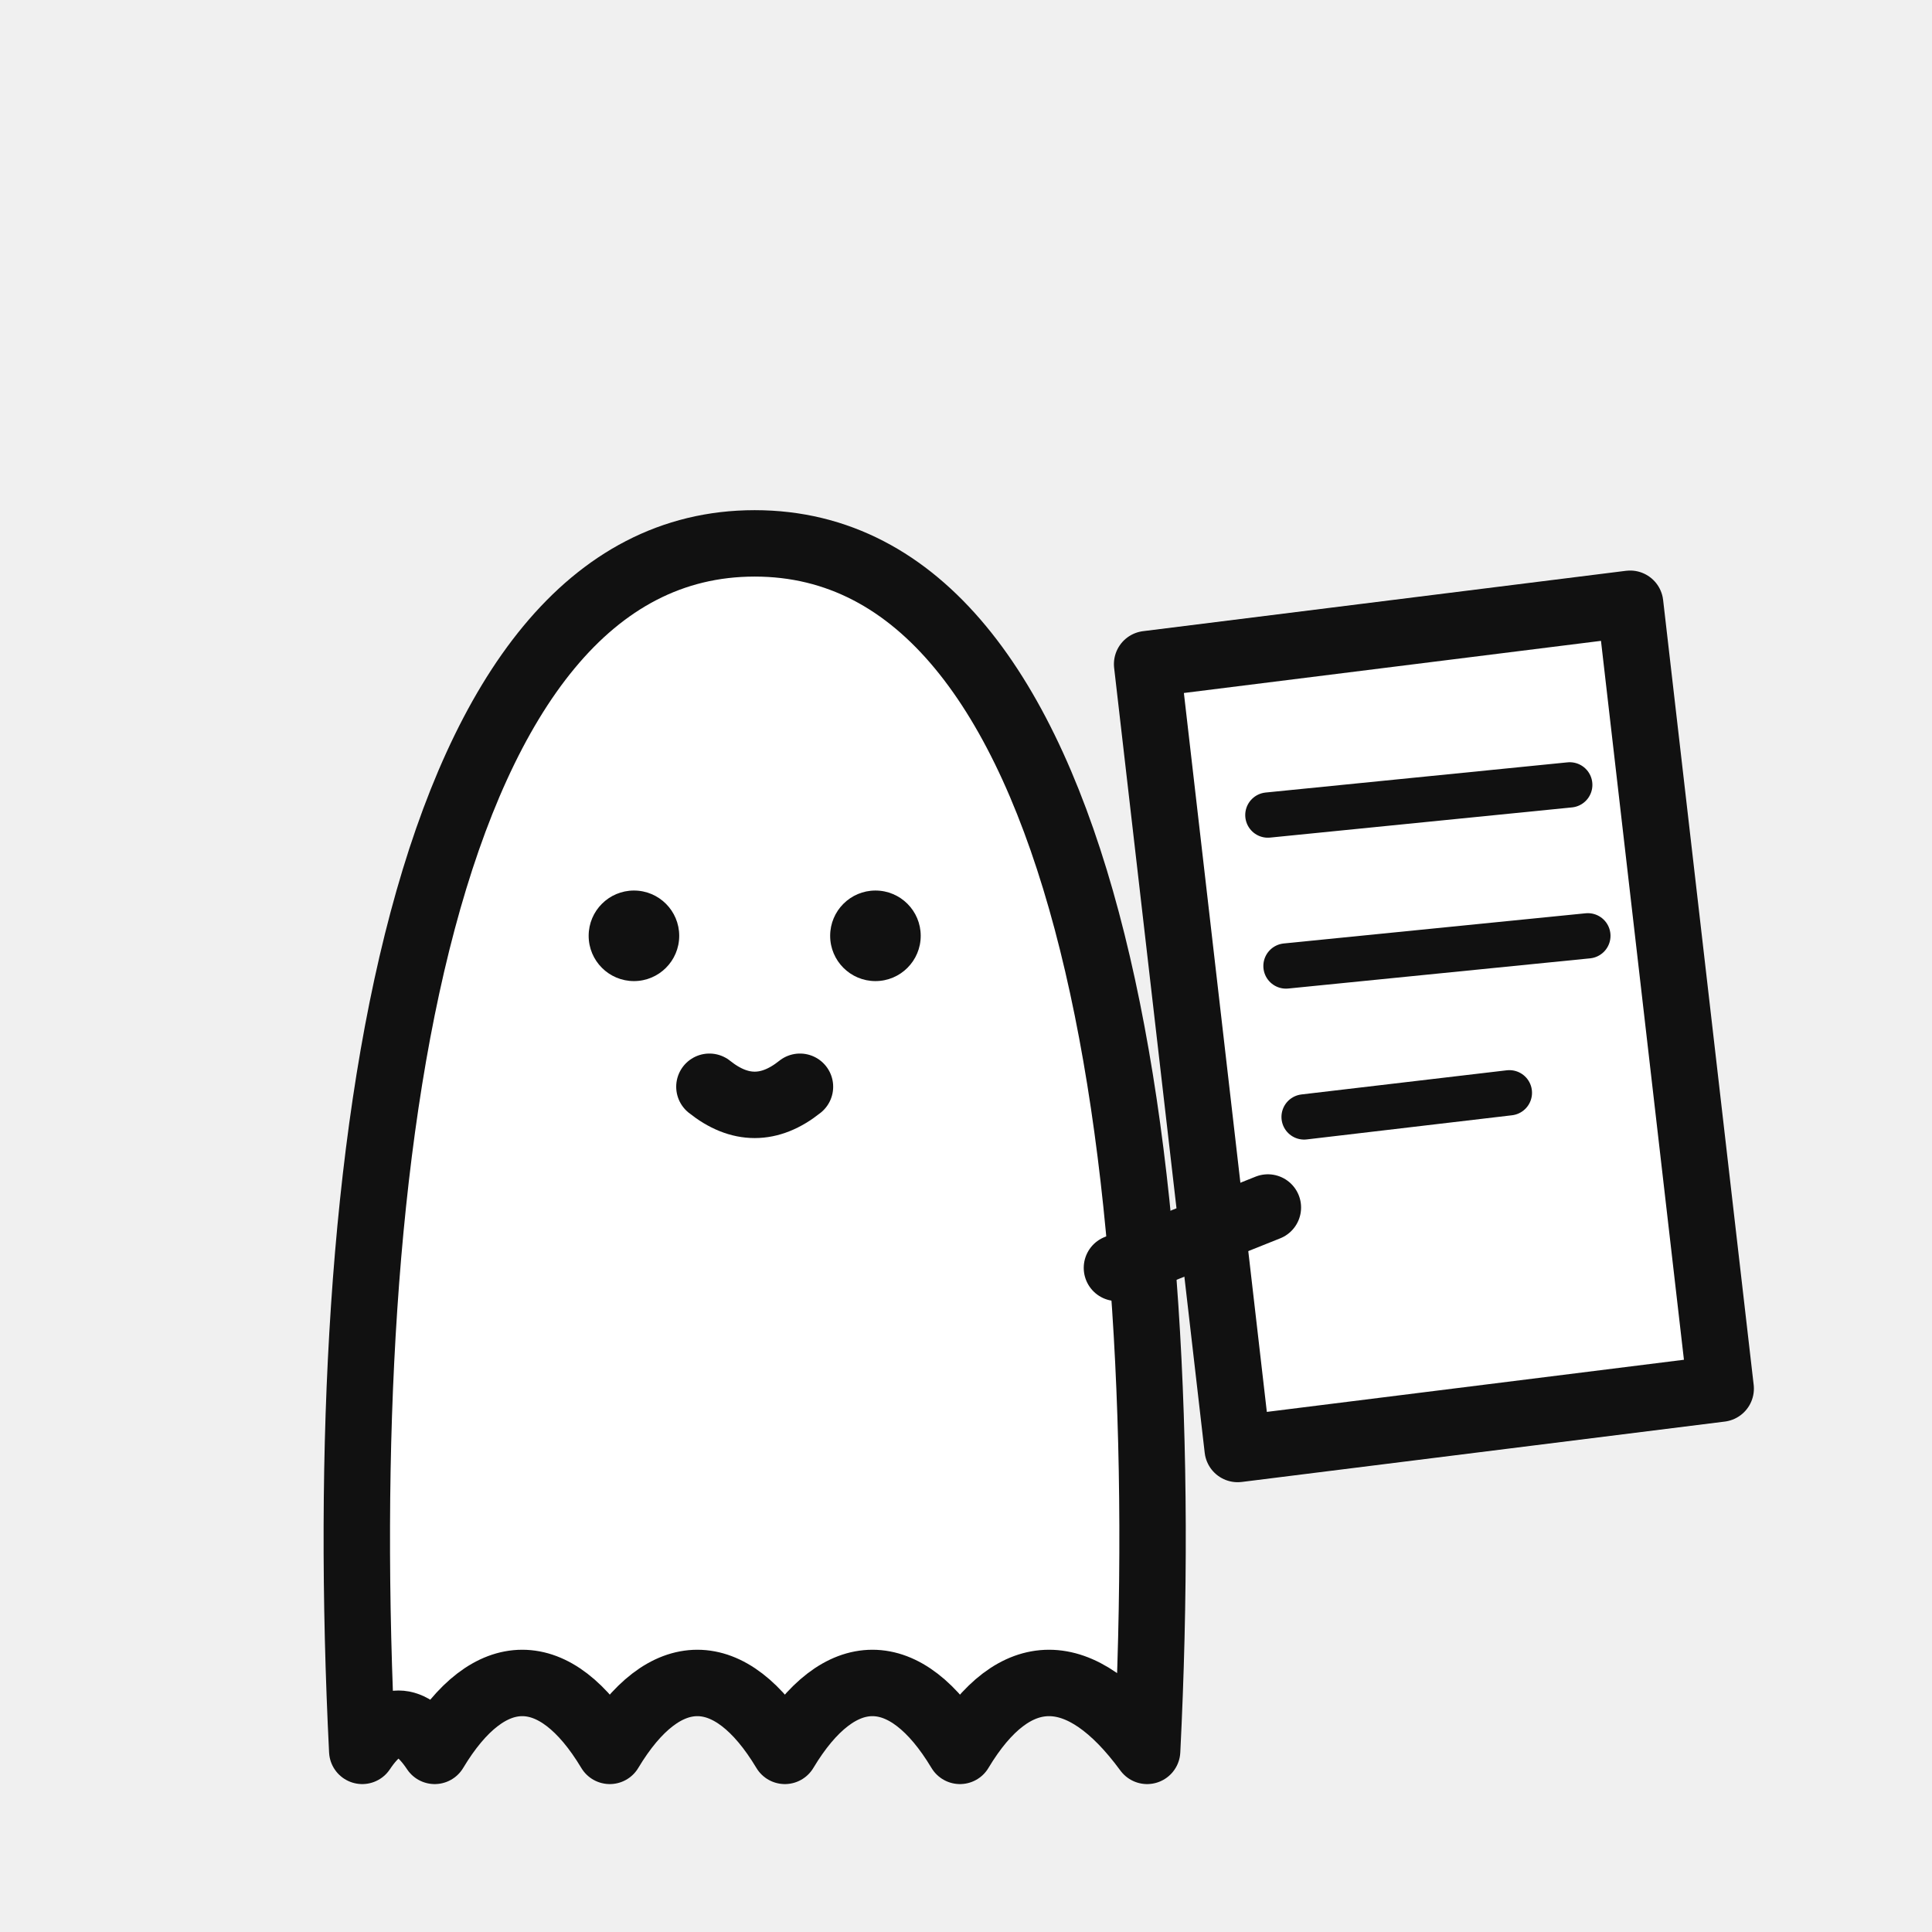
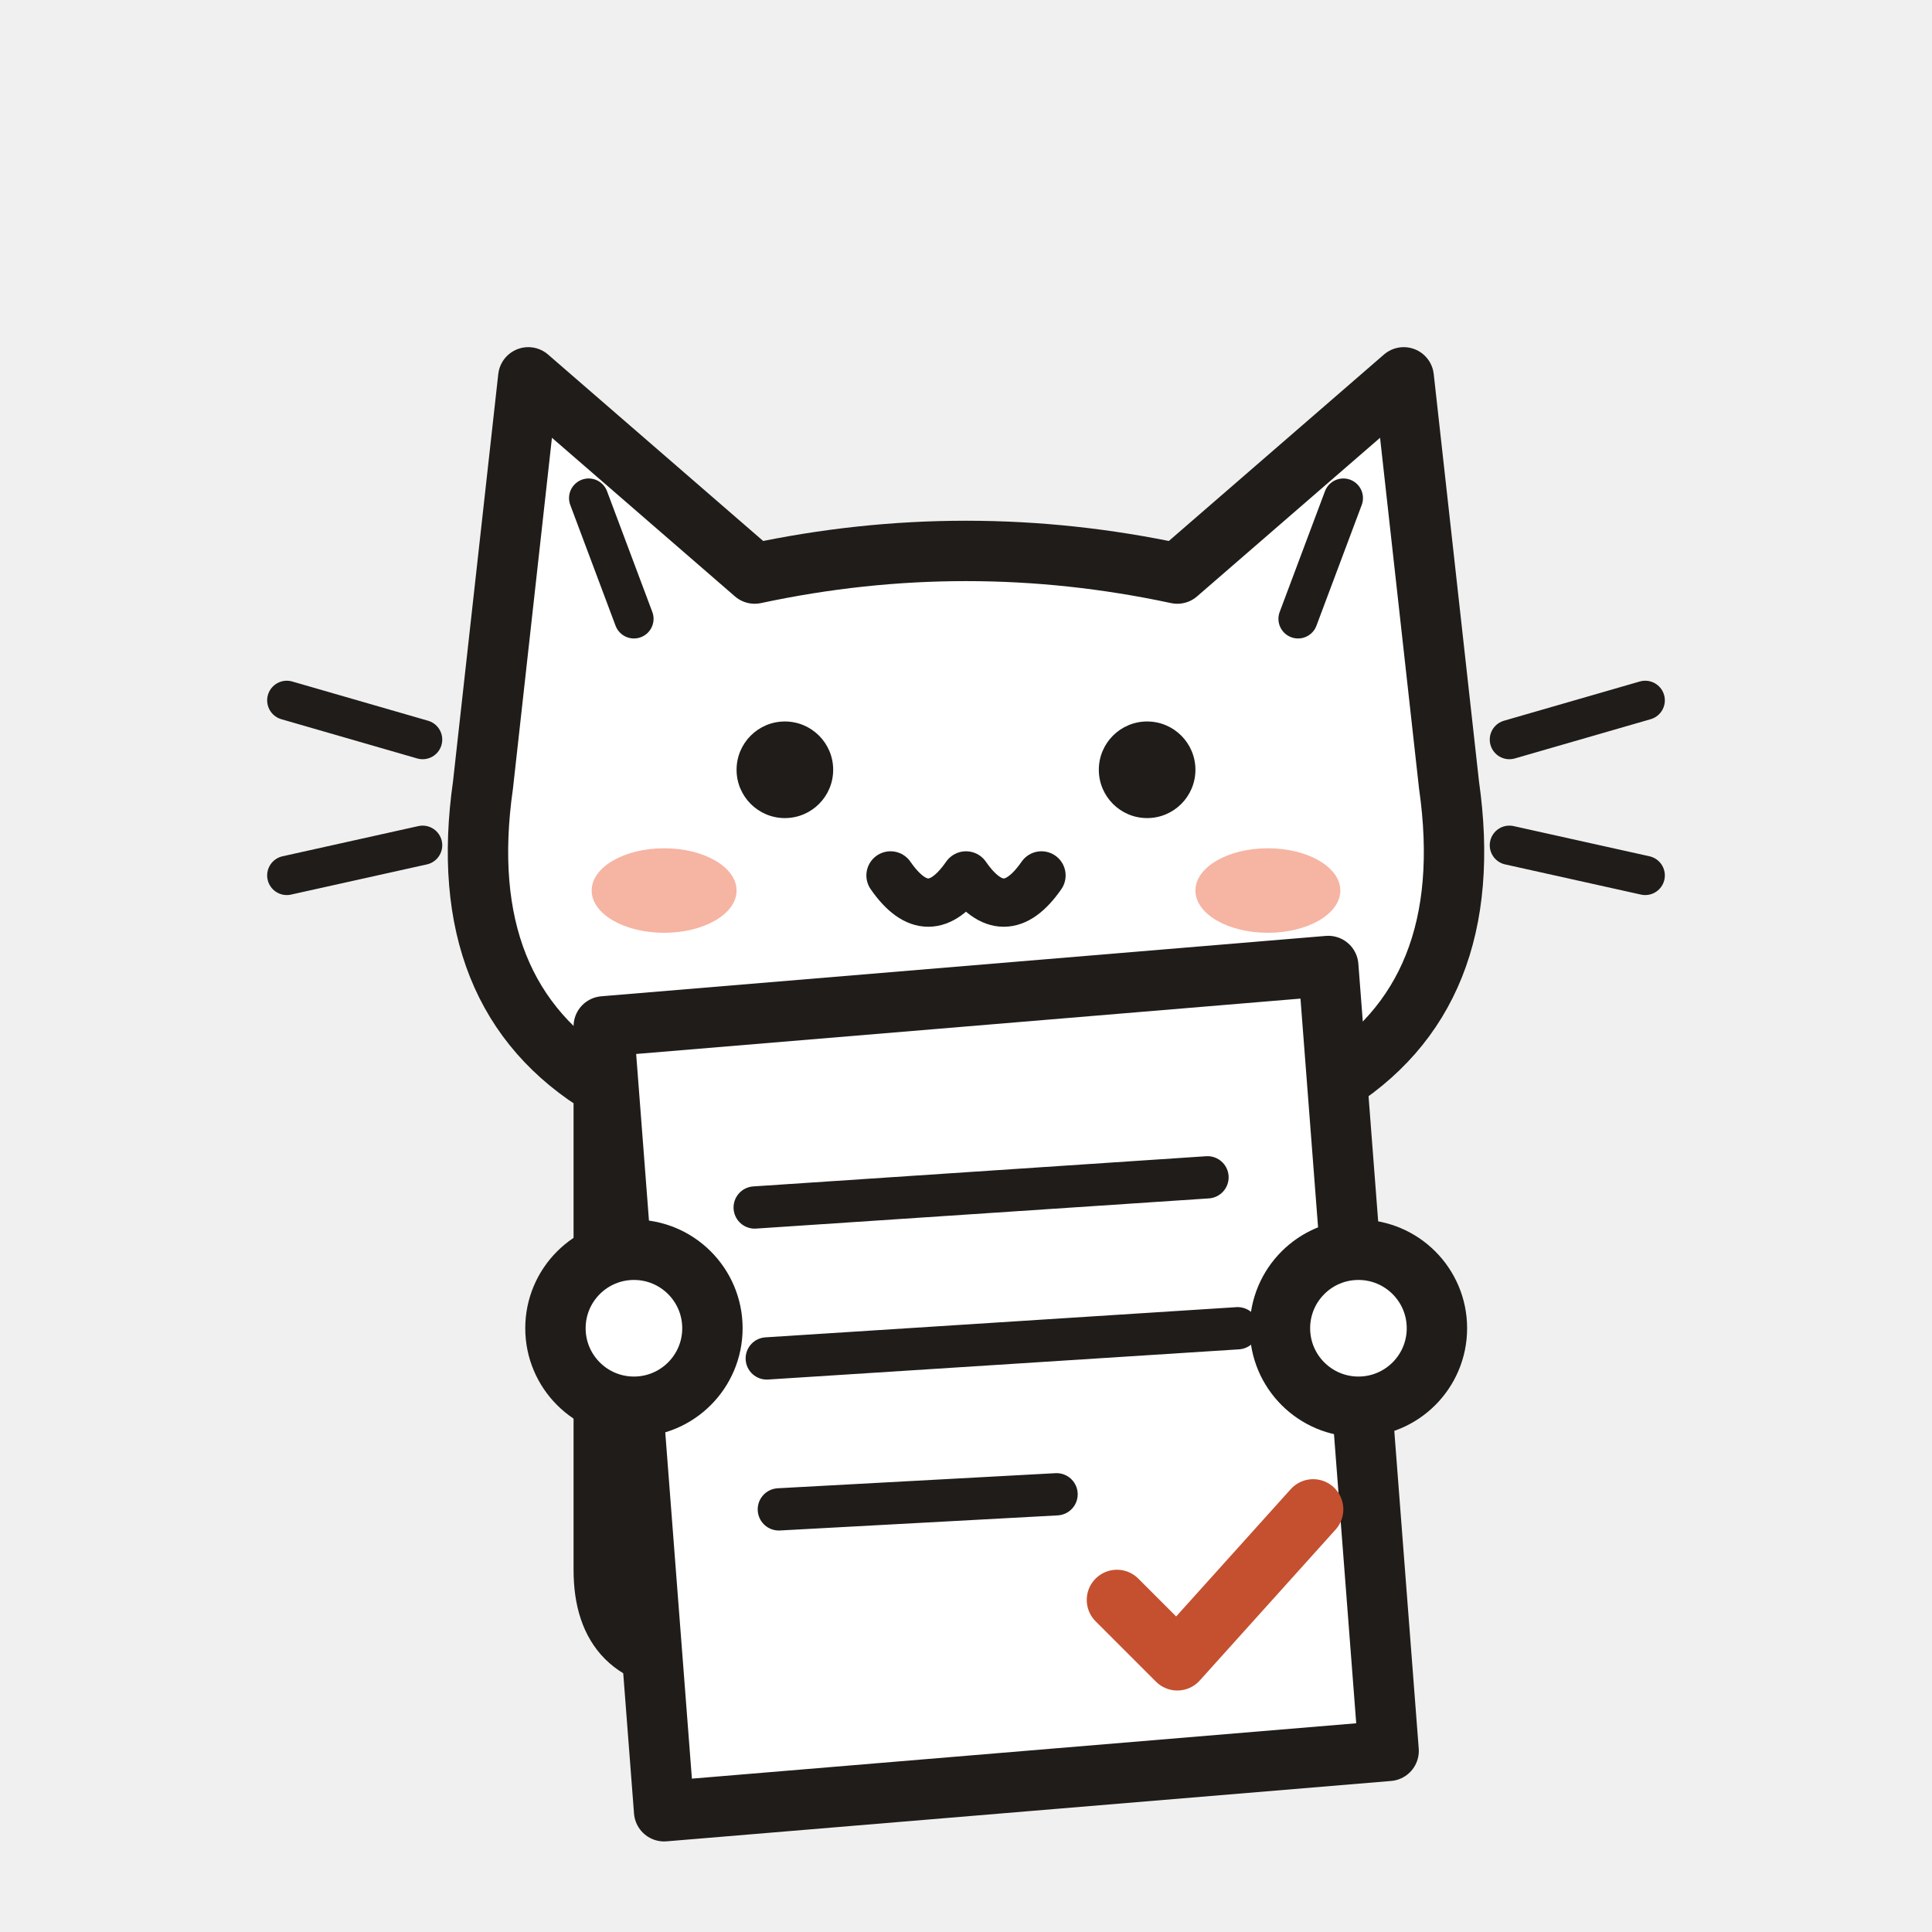
- <svg xmlns="http://www.w3.org/2000/svg" viewBox="0 0 64 64" fill="none" stroke="#111" stroke-width="2.2" stroke-linecap="round" stroke-linejoin="round">
-   <path d="M12 58 C11 38 14 18 25 18 C36 18 39 38 38 58 C35.8 55 33.6 55 31.8 58 C30 55 27.8 55 26 58 C24.2 55 22 55 20.2 58 C18.4 55 16.2 55 14.4 58 C13.6 56.8 12.8 56.8 12 58 Z" fill="#fff" />
-   <circle cx="21" cy="31" r="1.5" fill="#111" stroke="none" />
-   <circle cx="29" cy="31" r="1.5" fill="#111" stroke="none" />
-   <path d="M23.5 36 Q25 37.2 26.5 36" />
-   <path d="M38 22 L54 20 L57 46 L41 48 Z" fill="#fff" />
-   <path d="M42 27 L52 26 M42.6 32 L52.6 31 M43.2 37 L50 36.2" stroke-width="1.5" />
-   <path d="M37 42 L42 40" />
+ <svg xmlns="http://www.w3.org/2000/svg" viewBox="0 0 64 64" fill="none" stroke="#1f1c19" stroke-width="2" stroke-linecap="round" stroke-linejoin="round">
+   <g transform="translate(12 10)">
+     <path d="M4 16 L5.5 2.5 L13 9 Q20 7.5 27 9 L34.5 2.5 L36 16 Q37 23 32 26 L32 42 Q32 45 29 45 L26.5 45 L25.5 40 L14.5 40 L13.5 45 L11 45 Q8 45 8 42 L8 26 Q3 23 4 16 Z" fill="#fff" />
+     <path d="M7.5 6.5 L9 10.5 M32.5 6.5 L31 10.5" stroke-width="1.3" />
+     <ellipse cx="10" cy="19.5" rx="2.4" ry="1.4" fill="#f6b4a3" stroke="none" />
+     <ellipse cx="30" cy="19.5" rx="2.4" ry="1.4" fill="#f6b4a3" stroke="none" />
+     <circle cx="14" cy="15.5" r="1.6" fill="#1f1c19" stroke="none" />
+     <circle cx="26" cy="15.5" r="1.6" fill="#1f1c19" stroke="none" />
+     <path d="M17.5 19 q1.25 1.8 2.5 0 q1.25 1.8 2.5 0" stroke-width="1.6" />
+     <path d="M2 14.5 L-2.5 13.2 M2 18 L-2.5 19 M38 14.5 L42.5 13.2 M38 18 L42.5 19" stroke-width="1.3" />
+   </g>
+   <path d="M20 34 L44 32 L46 58 L22 60 Z" fill="#fff" />
+   <path d="M25 40 L40 39 M25.4 45 L41 44 M25.8 50 L35 49.5" stroke-width="1.4" />
+   <path d="M37 53 l2 2 l4.5 -5" stroke="#c4502f" stroke-width="2" />
+   <circle cx="21" cy="44" r="2.6" fill="#fff" />
+   <circle cx="45" cy="44" r="2.6" fill="#fff" />
</svg>
